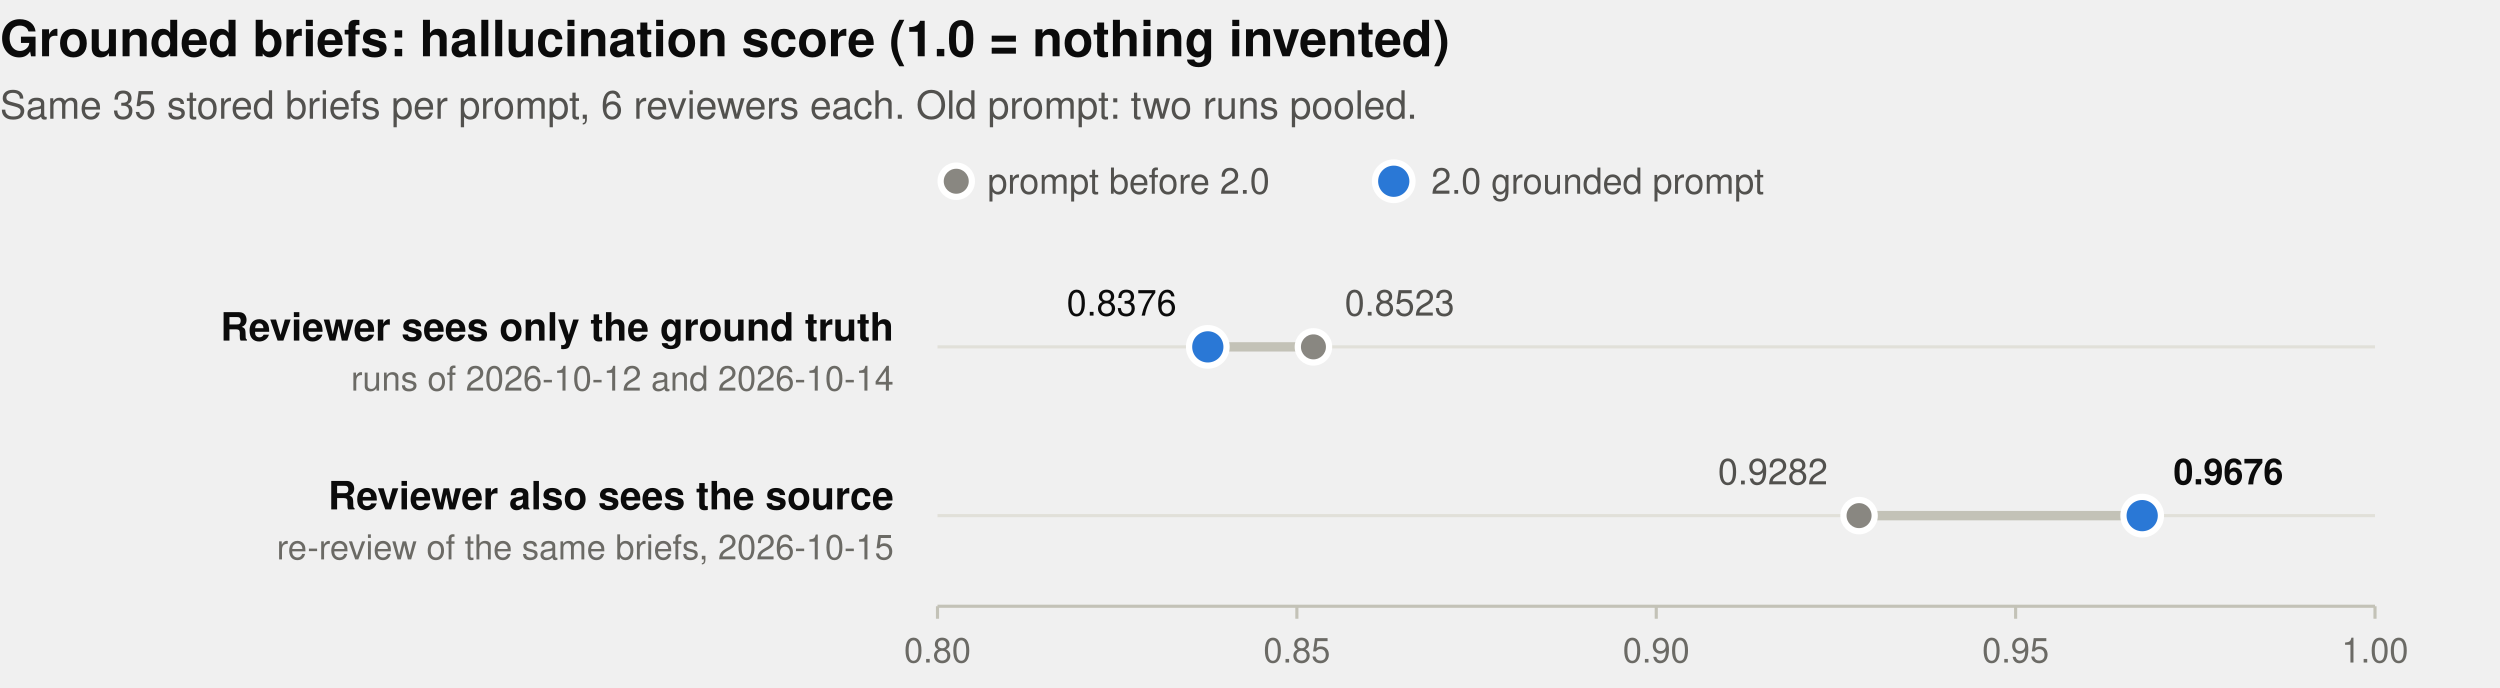
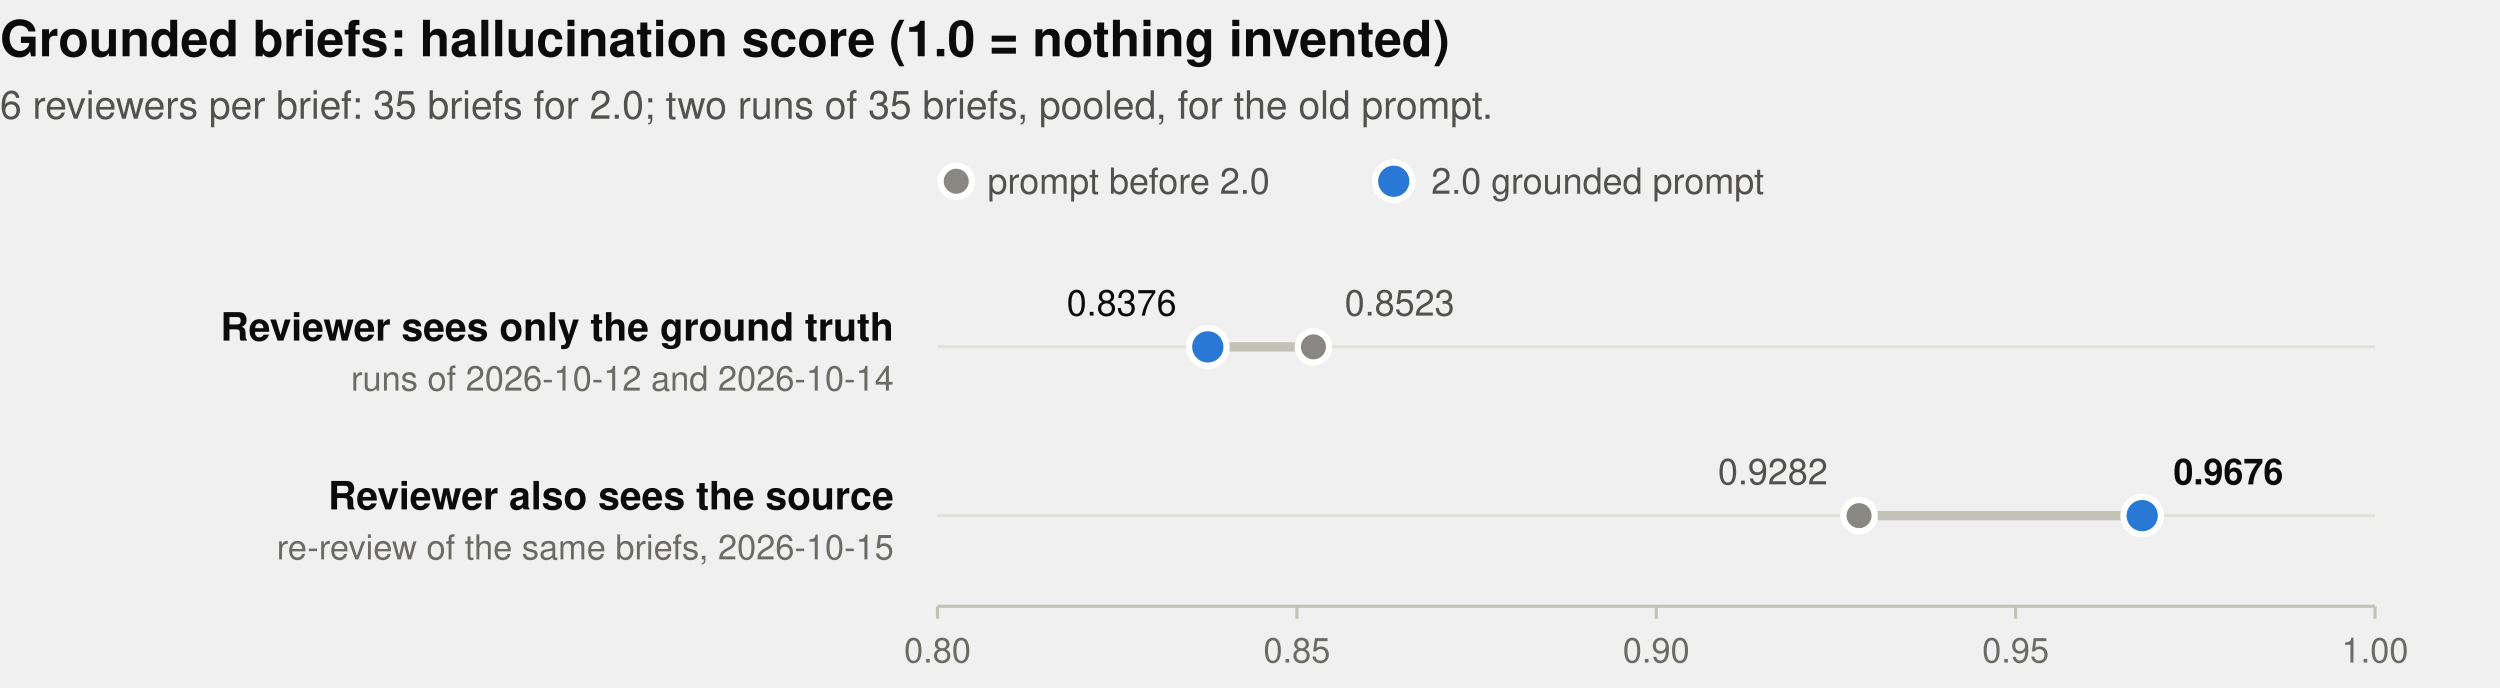
<svg xmlns="http://www.w3.org/2000/svg" width="800" height="220" viewBox="0 0 800 220" role="img" aria-labelledby="t d" font-family="system-ui, -apple-system, 'Segoe UI', Helvetica, Arial, sans-serif">
  <text x="0.0" y="18.0" font-size="16" fill="#0b0b0b" text-anchor="start" font-weight="600">Grounded briefs: hallucination score (1.0 = nothing invented)</text>
-   <text x="0.0" y="38.0" font-size="12.5" fill="#52514e" text-anchor="start" font-weight="400">Same 35 stored briefs per prompt, 6 reviewers each. Old prompt: two runs pooled.</text>
+   <text x="0.0" y="38.0" font-size="12.5" fill="#52514e" text-anchor="start" font-weight="400">6 reviewers per brief: 35 briefs for 2.0; two runs of 35 briefs, pooled, for the old prompt.</text>
  <circle cx="306" cy="58" r="5" fill="#898781" stroke="#ffffff" stroke-width="2" />
  <text x="316.0" y="62.0" font-size="11.5" fill="#52514e" text-anchor="start" font-weight="400">prompt before 2.0</text>
  <circle cx="446" cy="58" r="6" fill="#2a78d6" stroke="#ffffff" stroke-width="2" />
  <text x="458.0" y="62.0" font-size="11.5" fill="#52514e" text-anchor="start" font-weight="400">2.0 grounded prompt</text>
  <text x="286.0" y="109.0" font-size="12.5" fill="#0b0b0b" text-anchor="end" font-weight="600">Reviewer sees only the ground truth</text>
  <text x="286.0" y="125.0" font-size="11" fill="#6b6a65" text-anchor="end" font-weight="400">runs of 2026-10-12 and 2026-10-14</text>
  <line x1="300" y1="111.0" x2="760" y2="111.0" stroke="#e1e0d9" stroke-width="1" />
  <line x1="420.3" y1="111.0" x2="386.5" y2="111.0" stroke="#c3c2b7" stroke-width="3" stroke-linecap="round" />
  <circle cx="420.3" cy="111.0" r="5" fill="#898781" stroke="#ffffff" stroke-width="2" />
  <circle cx="386.5" cy="111.0" r="6" fill="#2a78d6" stroke="#ffffff" stroke-width="2" />
  <text x="376.5" y="101.0" font-size="11.5" fill="#0b0b0b" text-anchor="end" font-weight="400" style="font-variant-numeric:tabular-nums">0.8376</text>
  <text x="430.3" y="101.0" font-size="11.5" fill="#52514e" text-anchor="start" font-weight="400" style="font-variant-numeric:tabular-nums">0.8523</text>
  <text x="286.0" y="163.0" font-size="12.5" fill="#0b0b0b" text-anchor="end" font-weight="600">Reviewer also sees the source</text>
  <text x="286.0" y="179.0" font-size="11" fill="#6b6a65" text-anchor="end" font-weight="400">re-review of the same briefs, 2026-10-15</text>
  <line x1="300" y1="165.0" x2="760" y2="165.0" stroke="#e1e0d9" stroke-width="1" />
  <line x1="594.9" y1="165.0" x2="685.5" y2="165.0" stroke="#c3c2b7" stroke-width="3" stroke-linecap="round" />
  <circle cx="594.9" cy="165.0" r="5" fill="#898781" stroke="#ffffff" stroke-width="2" />
  <circle cx="685.5" cy="165.0" r="6" fill="#2a78d6" stroke="#ffffff" stroke-width="2" />
  <text x="584.9" y="155.0" font-size="11.5" fill="#52514e" text-anchor="end" font-weight="400" style="font-variant-numeric:tabular-nums">0.9282</text>
  <text x="695.5" y="155.0" font-size="11.5" fill="#0b0b0b" text-anchor="start" font-weight="600" style="font-variant-numeric:tabular-nums">0.9676</text>
  <line x1="300" y1="194.0" x2="760" y2="194.0" stroke="#c3c2b7" stroke-width="1" />
  <line x1="300.0" y1="194.0" x2="300.0" y2="198.0" stroke="#c3c2b7" stroke-width="1" />
  <text x="300.0" y="212.0" font-size="11" fill="#6b6a65" text-anchor="middle" font-weight="400" style="font-variant-numeric:tabular-nums">0.80</text>
  <line x1="415.0" y1="194.0" x2="415.0" y2="198.0" stroke="#c3c2b7" stroke-width="1" />
  <text x="415.0" y="212.0" font-size="11" fill="#6b6a65" text-anchor="middle" font-weight="400" style="font-variant-numeric:tabular-nums">0.85</text>
  <line x1="530.0" y1="194.0" x2="530.0" y2="198.0" stroke="#c3c2b7" stroke-width="1" />
  <text x="530.0" y="212.0" font-size="11" fill="#6b6a65" text-anchor="middle" font-weight="400" style="font-variant-numeric:tabular-nums">0.90</text>
  <line x1="645.0" y1="194.0" x2="645.0" y2="198.0" stroke="#c3c2b7" stroke-width="1" />
  <text x="645.0" y="212.0" font-size="11" fill="#6b6a65" text-anchor="middle" font-weight="400" style="font-variant-numeric:tabular-nums">0.95</text>
  <line x1="760.0" y1="194.0" x2="760.0" y2="198.0" stroke="#c3c2b7" stroke-width="1" />
  <text x="760.0" y="212.0" font-size="11" fill="#6b6a65" text-anchor="middle" font-weight="400" style="font-variant-numeric:tabular-nums">1.00</text>
</svg>
